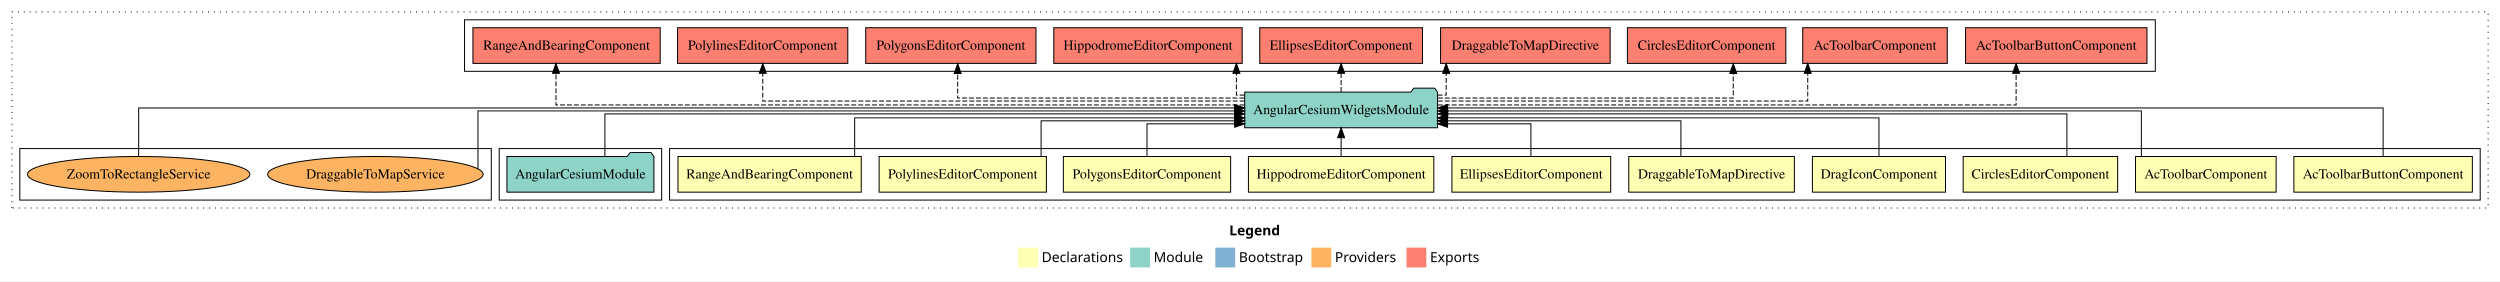
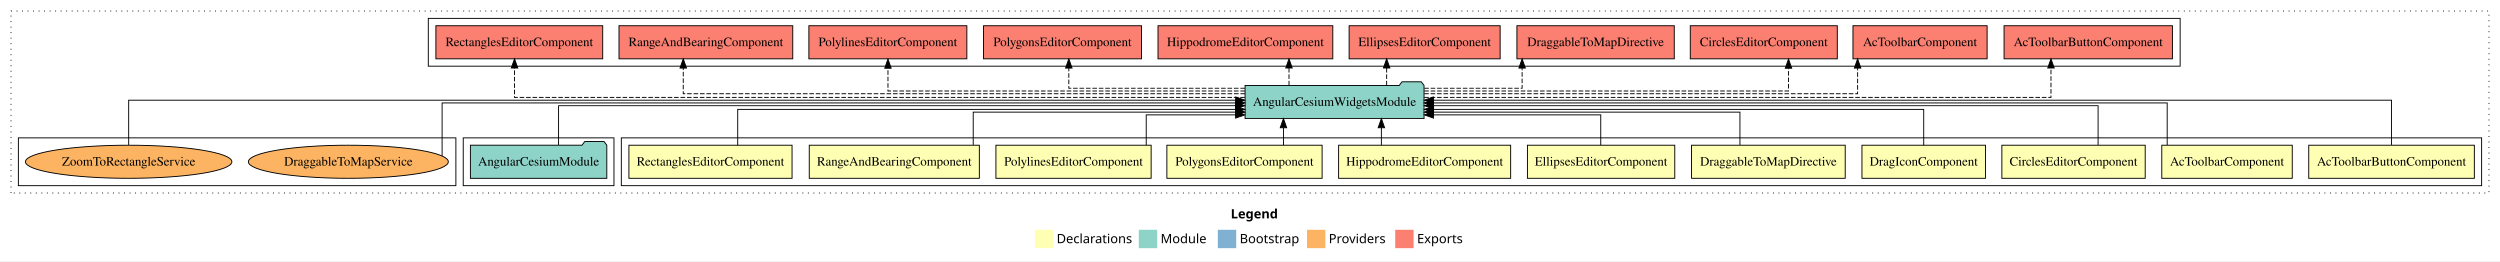
- <svg xmlns="http://www.w3.org/2000/svg" width="2524pt" height="284pt" viewBox="0.00 0.00 2524.00 284.00">
+ <svg xmlns="http://www.w3.org/2000/svg" width="2720pt" height="284pt" viewBox="0.00 0.00 2720.00 284.00">
  <g id="graph0" class="graph" transform="scale(1 1) rotate(0) translate(4 280)">
-     <polygon fill="#ffffff" stroke="transparent" points="-4,4 -4,-280 2520,-280 2520,4 -4,4" />
-     <text text-anchor="start" x="1237.009" y="-42.4" font-family="sans-serif" font-weight="bold" font-size="14.00" fill="#000000">Legend</text>
-     <polygon fill="#ffffb3" stroke="transparent" points="1024,-10 1024,-30 1044,-30 1044,-10 1024,-10" />
-     <text text-anchor="start" x="1047.629" y="-15.4" font-family="sans-serif" font-size="14.00" fill="#000000">  Declarations</text>
-     <polygon fill="#8dd3c7" stroke="transparent" points="1137,-10 1137,-30 1157,-30 1157,-10 1137,-10" />
-     <text text-anchor="start" x="1160.725" y="-15.4" font-family="sans-serif" font-size="14.00" fill="#000000">  Module</text>
-     <polygon fill="#80b1d3" stroke="transparent" points="1223,-10 1223,-30 1243,-30 1243,-10 1223,-10" />
-     <text text-anchor="start" x="1246.781" y="-15.4" font-family="sans-serif" font-size="14.00" fill="#000000">  Bootstrap</text>
-     <polygon fill="#fdb462" stroke="transparent" points="1320,-10 1320,-30 1340,-30 1340,-10 1320,-10" />
-     <text text-anchor="start" x="1343.673" y="-15.4" font-family="sans-serif" font-size="14.00" fill="#000000">  Providers</text>
-     <polygon fill="#fb8072" stroke="transparent" points="1416,-10 1416,-30 1436,-30 1436,-10 1416,-10" />
-     <text text-anchor="start" x="1439.726" y="-15.4" font-family="sans-serif" font-size="14.00" fill="#000000">  Exports</text>
+     <polygon fill="#ffffff" stroke="transparent" points="-4,4 -4,-280 2716,-280 2716,4 -4,4" />
+     <text text-anchor="start" x="1335.009" y="-42.4" font-family="sans-serif" font-weight="bold" font-size="14.00" fill="#000000">Legend</text>
+     <polygon fill="#ffffb3" stroke="transparent" points="1122,-10 1122,-30 1142,-30 1142,-10 1122,-10" />
+     <text text-anchor="start" x="1145.629" y="-15.4" font-family="sans-serif" font-size="14.00" fill="#000000">  Declarations</text>
+     <polygon fill="#8dd3c7" stroke="transparent" points="1235,-10 1235,-30 1255,-30 1255,-10 1235,-10" />
+     <text text-anchor="start" x="1258.725" y="-15.4" font-family="sans-serif" font-size="14.00" fill="#000000">  Module</text>
+     <polygon fill="#80b1d3" stroke="transparent" points="1321,-10 1321,-30 1341,-30 1341,-10 1321,-10" />
+     <text text-anchor="start" x="1344.781" y="-15.4" font-family="sans-serif" font-size="14.00" fill="#000000">  Bootstrap</text>
+     <polygon fill="#fdb462" stroke="transparent" points="1418,-10 1418,-30 1438,-30 1438,-10 1418,-10" />
+     <text text-anchor="start" x="1441.673" y="-15.4" font-family="sans-serif" font-size="14.00" fill="#000000">  Providers</text>
+     <polygon fill="#fb8072" stroke="transparent" points="1514,-10 1514,-30 1534,-30 1534,-10 1514,-10" />
+     <text text-anchor="start" x="1537.726" y="-15.4" font-family="sans-serif" font-size="14.00" fill="#000000">  Exports</text>
    <g id="clust1" class="cluster">
-       <polygon fill="none" stroke="#000000" stroke-dasharray="1,5" points="8,-70 8,-268 2508,-268 2508,-70 8,-70" />
+       <polygon fill="none" stroke="#000000" stroke-dasharray="1,5" points="8,-70 8,-268 2704,-268 2704,-70 8,-70" />
    </g>
    <g id="clust2" class="cluster">
-       <polygon fill="none" stroke="#000000" points="672,-78 672,-130 2500,-130 2500,-78 672,-78" />
-     </g>
-     <g id="clust13" class="cluster">
+       <polygon fill="none" stroke="#000000" points="672,-78 672,-130 2696,-130 2696,-78 672,-78" />
+     </g>
+     <g id="clust14" class="cluster">
      <polygon fill="none" stroke="#000000" points="500,-78 500,-130 664,-130 664,-78 500,-78" />
    </g>
-     <g id="clust14" class="cluster">
-       <polygon fill="none" stroke="#000000" points="465,-208 465,-260 2172,-260 2172,-208 465,-208" />
-     </g>
-     <g id="clust16" class="cluster">
+     <g id="clust15" class="cluster">
+       <polygon fill="none" stroke="#000000" points="462,-208 462,-260 2368,-260 2368,-208 462,-208" />
+     </g>
+     <g id="clust17" class="cluster">
      <polygon fill="none" stroke="#000000" points="16,-78 16,-130 492,-130 492,-78 16,-78" />
    </g>
    <g id="node1" class="node">
-       <polygon fill="#ffffb3" stroke="#000000" points="2492.09,-122 2311.91,-122 2311.91,-86 2492.09,-86 2492.09,-122" />
-       <text text-anchor="middle" x="2402" y="-99.8" font-family="Times,serif" font-size="14.00" fill="#000000">AcToolbarButtonComponent</text>
+       <polygon fill="#ffffb3" stroke="#000000" points="2688.09,-122 2507.91,-122 2507.91,-86 2688.09,-86 2688.09,-122" />
+       <text text-anchor="middle" x="2598" y="-99.8" font-family="Times,serif" font-size="14.00" fill="#000000">AcToolbarButtonComponent</text>
+     </g>
+     <g id="node12" class="node">
+       <polygon fill="#8dd3c7" stroke="#000000" points="1545.354,-187 1542.354,-191 1521.354,-191 1518.354,-187 1350.646,-187 1350.646,-151 1545.354,-151 1545.354,-187" />
+       <text text-anchor="middle" x="1448" y="-164.8" font-family="Times,serif" font-size="14.00" fill="#000000">AngularCesiumWidgetsModule</text>
+     </g>
+     <g id="edge1" class="edge">
+       <path fill="none" stroke="#000000" d="M2598,-122.308C2598,-142.145 2598,-171 2598,-171 2598,-171 1555.552,-171 1555.552,-171" />
+       <polygon fill="#000000" stroke="#000000" points="1555.552,-167.5 1545.552,-171 1555.552,-174.5 1555.552,-167.5" />
+     </g>
+     <g id="node2" class="node">
+       <polygon fill="#ffffb3" stroke="#000000" points="2489.972,-122 2348.028,-122 2348.028,-86 2489.972,-86 2489.972,-122" />
+       <text text-anchor="middle" x="2419" y="-99.8" font-family="Times,serif" font-size="14.00" fill="#000000">AcToolbarComponent</text>
+     </g>
+     <g id="edge2" class="edge">
+       <path fill="none" stroke="#000000" d="M2353.905,-122.169C2353.905,-141.09 2353.905,-168 2353.905,-168 2353.905,-168 1555.378,-168 1555.378,-168" />
+       <polygon fill="#000000" stroke="#000000" points="1555.378,-164.5 1545.378,-168 1555.378,-171.5 1555.378,-164.5" />
+     </g>
+     <g id="node3" class="node">
+       <polygon fill="#ffffb3" stroke="#000000" points="2329.979,-122 2174.021,-122 2174.021,-86 2329.979,-86 2329.979,-122" />
+       <text text-anchor="middle" x="2252" y="-99.8" font-family="Times,serif" font-size="14.00" fill="#000000">CirclesEditorComponent</text>
+     </g>
+     <g id="edge3" class="edge">
+       <path fill="none" stroke="#000000" d="M2278.728,-122.302C2278.728,-140.27 2278.728,-165 2278.728,-165 2278.728,-165 1555.738,-165 1555.738,-165" />
+       <polygon fill="#000000" stroke="#000000" points="1555.738,-161.5 1545.738,-165 1555.738,-168.5 1555.738,-161.5" />
+     </g>
+     <g id="node4" class="node">
+       <polygon fill="#ffffb3" stroke="#000000" points="2156.189,-122 2021.811,-122 2021.811,-86 2156.189,-86 2156.189,-122" />
+       <text text-anchor="middle" x="2089" y="-99.8" font-family="Times,serif" font-size="14.00" fill="#000000">DragIconComponent</text>
+     </g>
+     <g id="edge4" class="edge">
+       <path fill="none" stroke="#000000" d="M2089,-122.035C2089,-138.734 2089,-161 2089,-161 2089,-161 1555.703,-161 1555.703,-161" />
+       <polygon fill="#000000" stroke="#000000" points="1555.703,-157.5 1545.703,-161 1555.703,-164.5 1555.703,-157.5" />
+     </g>
+     <g id="node5" class="node">
+       <polygon fill="#ffffb3" stroke="#000000" points="2003.597,-122 1836.403,-122 1836.403,-86 2003.597,-86 2003.597,-122" />
+       <text text-anchor="middle" x="1920" y="-99.8" font-family="Times,serif" font-size="14.00" fill="#000000">DraggableToMapDirective</text>
+     </g>
+     <g id="edge5" class="edge">
+       <path fill="none" stroke="#000000" d="M1889.048,-122.282C1889.048,-137.948 1889.048,-158 1889.048,-158 1889.048,-158 1555.609,-158 1555.609,-158" />
+       <polygon fill="#000000" stroke="#000000" points="1555.609,-154.5 1545.609,-158 1555.609,-161.5 1555.609,-154.5" />
+     </g>
+     <g id="node6" class="node">
+       <polygon fill="#ffffb3" stroke="#000000" points="1818.155,-122 1657.845,-122 1657.845,-86 1818.155,-86 1818.155,-122" />
+       <text text-anchor="middle" x="1738" y="-99.8" font-family="Times,serif" font-size="14.00" fill="#000000">EllipsesEditorComponent</text>
+     </g>
+     <g id="edge6" class="edge">
+       <path fill="none" stroke="#000000" d="M1737.61,-122.124C1737.61,-136.783 1737.61,-155 1737.61,-155 1737.61,-155 1555.645,-155 1555.645,-155" />
+       <polygon fill="#000000" stroke="#000000" points="1555.645,-151.5 1545.645,-155 1555.645,-158.5 1555.645,-151.5" />
+     </g>
+     <g id="node7" class="node">
+       <polygon fill="#ffffb3" stroke="#000000" points="1639.59,-122 1452.41,-122 1452.41,-86 1639.59,-86 1639.59,-122" />
+       <text text-anchor="middle" x="1546" y="-99.8" font-family="Times,serif" font-size="14.00" fill="#000000">HippodromeEditorComponent</text>
+     </g>
+     <g id="edge7" class="edge">
+       <path fill="none" stroke="#000000" d="M1498.941,-122.106C1498.941,-122.106 1498.941,-140.991 1498.941,-140.991" />
+       <polygon fill="#000000" stroke="#000000" points="1495.441,-140.991 1498.941,-150.991 1502.441,-140.991 1495.441,-140.991" />
+     </g>
+     <g id="node8" class="node">
+       <polygon fill="#ffffb3" stroke="#000000" points="1434.445,-122 1265.555,-122 1265.555,-86 1434.445,-86 1434.445,-122" />
+       <text text-anchor="middle" x="1350" y="-99.8" font-family="Times,serif" font-size="14.00" fill="#000000">PolygonsEditorComponent</text>
+     </g>
+     <g id="edge8" class="edge">
+       <path fill="none" stroke="#000000" d="M1392.398,-122.106C1392.398,-122.106 1392.398,-140.991 1392.398,-140.991" />
+       <polygon fill="#000000" stroke="#000000" points="1388.898,-140.991 1392.398,-150.991 1395.898,-140.991 1388.898,-140.991" />
+     </g>
+     <g id="node9" class="node">
+       <polygon fill="#ffffb3" stroke="#000000" points="1248.441,-122 1079.559,-122 1079.559,-86 1248.441,-86 1248.441,-122" />
+       <text text-anchor="middle" x="1164" y="-99.8" font-family="Times,serif" font-size="14.00" fill="#000000">PolylinesEditorComponent</text>
+     </g>
+     <g id="edge9" class="edge">
+       <path fill="none" stroke="#000000" d="M1243.096,-122.124C1243.096,-136.783 1243.096,-155 1243.096,-155 1243.096,-155 1340.349,-155 1340.349,-155" />
+       <polygon fill="#000000" stroke="#000000" points="1340.349,-158.5 1350.349,-155 1340.349,-151.5 1340.349,-158.5" />
+     </g>
+     <g id="node10" class="node">
+       <polygon fill="#ffffb3" stroke="#000000" points="1061.522,-122 876.478,-122 876.478,-86 1061.522,-86 1061.522,-122" />
+       <text text-anchor="middle" x="969" y="-99.8" font-family="Times,serif" font-size="14.00" fill="#000000">RangeAndBearingComponent</text>
+     </g>
+     <g id="edge10" class="edge">
+       <path fill="none" stroke="#000000" d="M1054.866,-122.282C1054.866,-137.948 1054.866,-158 1054.866,-158 1054.866,-158 1340.568,-158 1340.568,-158" />
+       <polygon fill="#000000" stroke="#000000" points="1340.568,-161.5 1350.568,-158 1340.568,-154.5 1340.568,-161.5" />
    </g>
    <g id="node11" class="node">
-       <polygon fill="#8dd3c7" stroke="#000000" points="1447.354,-187 1444.354,-191 1423.354,-191 1420.354,-187 1252.646,-187 1252.646,-151 1447.354,-151 1447.354,-187" />
-       <text text-anchor="middle" x="1350" y="-164.8" font-family="Times,serif" font-size="14.00" fill="#000000">AngularCesiumWidgetsModule</text>
-     </g>
-     <g id="edge1" class="edge">
-       <path fill="none" stroke="#000000" d="M2402,-122.308C2402,-142.145 2402,-171 2402,-171 2402,-171 1457.554,-171 1457.554,-171" />
-       <polygon fill="#000000" stroke="#000000" points="1457.554,-167.5 1447.554,-171 1457.554,-174.5 1457.554,-167.5" />
-     </g>
-     <g id="node2" class="node">
-       <polygon fill="#ffffb3" stroke="#000000" points="2293.972,-122 2152.028,-122 2152.028,-86 2293.972,-86 2293.972,-122" />
-       <text text-anchor="middle" x="2223" y="-99.8" font-family="Times,serif" font-size="14.00" fill="#000000">AcToolbarComponent</text>
-     </g>
-     <g id="edge2" class="edge">
-       <path fill="none" stroke="#000000" d="M2157.905,-122.169C2157.905,-141.09 2157.905,-168 2157.905,-168 2157.905,-168 1457.452,-168 1457.452,-168" />
-       <polygon fill="#000000" stroke="#000000" points="1457.452,-164.5 1447.452,-168 1457.452,-171.5 1457.452,-164.5" />
-     </g>
-     <g id="node3" class="node">
-       <polygon fill="#ffffb3" stroke="#000000" points="2133.979,-122 1978.021,-122 1978.021,-86 2133.979,-86 2133.979,-122" />
-       <text text-anchor="middle" x="2056" y="-99.8" font-family="Times,serif" font-size="14.00" fill="#000000">CirclesEditorComponent</text>
-     </g>
-     <g id="edge3" class="edge">
-       <path fill="none" stroke="#000000" d="M2082.728,-122.302C2082.728,-140.27 2082.728,-165 2082.728,-165 2082.728,-165 1457.679,-165 1457.679,-165" />
-       <polygon fill="#000000" stroke="#000000" points="1457.679,-161.5 1447.679,-165 1457.679,-168.5 1457.679,-161.5" />
-     </g>
-     <g id="node4" class="node">
-       <polygon fill="#ffffb3" stroke="#000000" points="1960.189,-122 1825.811,-122 1825.811,-86 1960.189,-86 1960.189,-122" />
-       <text text-anchor="middle" x="1893" y="-99.8" font-family="Times,serif" font-size="14.00" fill="#000000">DragIconComponent</text>
-     </g>
-     <g id="edge4" class="edge">
-       <path fill="none" stroke="#000000" d="M1893,-122.035C1893,-138.734 1893,-161 1893,-161 1893,-161 1457.391,-161 1457.391,-161" />
-       <polygon fill="#000000" stroke="#000000" points="1457.391,-157.5 1447.391,-161 1457.391,-164.5 1457.391,-157.5" />
-     </g>
-     <g id="node5" class="node">
-       <polygon fill="#ffffb3" stroke="#000000" points="1807.597,-122 1640.403,-122 1640.403,-86 1807.597,-86 1807.597,-122" />
-       <text text-anchor="middle" x="1724" y="-99.8" font-family="Times,serif" font-size="14.00" fill="#000000">DraggableToMapDirective</text>
-     </g>
-     <g id="edge5" class="edge">
-       <path fill="none" stroke="#000000" d="M1693.048,-122.282C1693.048,-137.948 1693.048,-158 1693.048,-158 1693.048,-158 1457.386,-158 1457.386,-158" />
-       <polygon fill="#000000" stroke="#000000" points="1457.386,-154.5 1447.386,-158 1457.386,-161.5 1457.386,-154.5" />
-     </g>
-     <g id="node6" class="node">
-       <polygon fill="#ffffb3" stroke="#000000" points="1622.155,-122 1461.845,-122 1461.845,-86 1622.155,-86 1622.155,-122" />
-       <text text-anchor="middle" x="1542" y="-99.8" font-family="Times,serif" font-size="14.00" fill="#000000">EllipsesEditorComponent</text>
-     </g>
-     <g id="edge6" class="edge">
-       <path fill="none" stroke="#000000" d="M1541.61,-122.124C1541.61,-136.783 1541.61,-155 1541.61,-155 1541.61,-155 1457.489,-155 1457.489,-155" />
-       <polygon fill="#000000" stroke="#000000" points="1457.489,-151.5 1447.489,-155 1457.489,-158.5 1457.489,-151.5" />
-     </g>
-     <g id="node7" class="node">
-       <polygon fill="#ffffb3" stroke="#000000" points="1443.59,-122 1256.41,-122 1256.41,-86 1443.59,-86 1443.59,-122" />
-       <text text-anchor="middle" x="1350" y="-99.8" font-family="Times,serif" font-size="14.00" fill="#000000">HippodromeEditorComponent</text>
-     </g>
-     <g id="edge7" class="edge">
-       <path fill="none" stroke="#000000" d="M1350,-122.106C1350,-122.106 1350,-140.991 1350,-140.991" />
-       <polygon fill="#000000" stroke="#000000" points="1346.5,-140.991 1350,-150.991 1353.5,-140.991 1346.5,-140.991" />
-     </g>
-     <g id="node8" class="node">
-       <polygon fill="#ffffb3" stroke="#000000" points="1238.445,-122 1069.555,-122 1069.555,-86 1238.445,-86 1238.445,-122" />
-       <text text-anchor="middle" x="1154" y="-99.8" font-family="Times,serif" font-size="14.00" fill="#000000">PolygonsEditorComponent</text>
-     </g>
-     <g id="edge8" class="edge">
-       <path fill="none" stroke="#000000" d="M1154,-122.124C1154,-136.783 1154,-155 1154,-155 1154,-155 1242.574,-155 1242.574,-155" />
-       <polygon fill="#000000" stroke="#000000" points="1242.574,-158.5 1252.574,-155 1242.574,-151.5 1242.574,-158.5" />
-     </g>
-     <g id="node9" class="node">
-       <polygon fill="#ffffb3" stroke="#000000" points="1052.441,-122 883.559,-122 883.559,-86 1052.441,-86 1052.441,-122" />
-       <text text-anchor="middle" x="968" y="-99.8" font-family="Times,serif" font-size="14.00" fill="#000000">PolylinesEditorComponent</text>
-     </g>
-     <g id="edge9" class="edge">
-       <path fill="none" stroke="#000000" d="M1047.096,-122.282C1047.096,-137.948 1047.096,-158 1047.096,-158 1047.096,-158 1242.492,-158 1242.492,-158" />
-       <polygon fill="#000000" stroke="#000000" points="1242.492,-161.5 1252.492,-158 1242.492,-154.5 1242.492,-161.5" />
-     </g>
-     <g id="node10" class="node">
-       <polygon fill="#ffffb3" stroke="#000000" points="865.522,-122 680.478,-122 680.478,-86 865.522,-86 865.522,-122" />
-       <text text-anchor="middle" x="773" y="-99.8" font-family="Times,serif" font-size="14.00" fill="#000000">RangeAndBearingComponent</text>
-     </g>
-     <g id="edge10" class="edge">
-       <path fill="none" stroke="#000000" d="M858.866,-122.035C858.866,-138.734 858.866,-161 858.866,-161 858.866,-161 1242.38,-161 1242.38,-161" />
-       <polygon fill="#000000" stroke="#000000" points="1242.38,-164.5 1252.38,-161 1242.38,-157.5 1242.38,-164.5" />
+       <polygon fill="#ffffb3" stroke="#000000" points="857.748,-122 680.252,-122 680.252,-86 857.748,-86 857.748,-122" />
+       <text text-anchor="middle" x="769" y="-99.8" font-family="Times,serif" font-size="14.00" fill="#000000">RectanglesEditorComponent</text>
+     </g>
+     <g id="edge11" class="edge">
+       <path fill="none" stroke="#000000" d="M798.625,-122.035C798.625,-138.734 798.625,-161 798.625,-161 798.625,-161 1340.431,-161 1340.431,-161" />
+       <polygon fill="#000000" stroke="#000000" points="1340.431,-164.5 1350.431,-161 1340.431,-157.5 1340.431,-164.5" />
+     </g>
+     <g id="node14" class="node">
+       <polygon fill="#fb8072" stroke="#000000" points="2359.59,-252 2176.41,-252 2176.41,-216 2359.59,-216 2359.59,-252" />
+       <text text-anchor="middle" x="2268" y="-229.8" font-family="Times,serif" font-size="14.00" fill="#000000">AcToolbarButtonComponent </text>
+     </g>
+     <g id="edge13" class="edge">
+       <path fill="none" stroke="#000000" stroke-dasharray="5,2" d="M1545.537,-174C1754.687,-174 2227.467,-174 2227.467,-174 2227.467,-174 2227.467,-205.998 2227.467,-205.998" />
+       <polygon fill="#000000" stroke="#000000" points="2223.967,-205.998 2227.467,-215.998 2230.967,-205.998 2223.967,-205.998" />
+     </g>
+     <g id="node15" class="node">
+       <polygon fill="#fb8072" stroke="#000000" points="2157.973,-252 2012.027,-252 2012.027,-216 2157.973,-216 2157.973,-252" />
+       <text text-anchor="middle" x="2085" y="-229.8" font-family="Times,serif" font-size="14.00" fill="#000000">AcToolbarComponent </text>
+     </g>
+     <g id="edge14" class="edge">
+       <path fill="none" stroke="#000000" stroke-dasharray="5,2" d="M1545.506,-178C1708.13,-178 2017.085,-178 2017.085,-178 2017.085,-178 2017.085,-205.973 2017.085,-205.973" />
+       <polygon fill="#000000" stroke="#000000" points="2013.585,-205.973 2017.085,-215.973 2020.585,-205.973 2013.585,-205.973" />
+     </g>
+     <g id="node16" class="node">
+       <polygon fill="#fb8072" stroke="#000000" points="1994.98,-252 1835.02,-252 1835.02,-216 1994.98,-216 1994.98,-252" />
+       <text text-anchor="middle" x="1915" y="-229.8" font-family="Times,serif" font-size="14.00" fill="#000000">CirclesEditorComponent </text>
+     </g>
+     <g id="edge15" class="edge">
+       <path fill="none" stroke="#000000" stroke-dasharray="5,2" d="M1545.578,-181C1689.513,-181 1941.894,-181 1941.894,-181 1941.894,-181 1941.894,-205.76 1941.894,-205.76" />
+       <polygon fill="#000000" stroke="#000000" points="1938.394,-205.76 1941.894,-215.76 1945.394,-205.76 1938.394,-205.76" />
+     </g>
+     <g id="node17" class="node">
+       <polygon fill="#fb8072" stroke="#000000" points="1817.596,-252 1646.404,-252 1646.404,-216 1817.596,-216 1817.596,-252" />
+       <text text-anchor="middle" x="1732" y="-229.8" font-family="Times,serif" font-size="14.00" fill="#000000">DraggableToMapDirective </text>
+     </g>
+     <g id="edge16" class="edge">
+       <path fill="none" stroke="#000000" stroke-dasharray="5,2" d="M1545.549,-184C1598.014,-184 1652.062,-184 1652.062,-184 1652.062,-184 1652.062,-205.949 1652.062,-205.949" />
+       <polygon fill="#000000" stroke="#000000" points="1648.562,-205.949 1652.062,-215.949 1655.562,-205.949 1648.562,-205.949" />
+     </g>
+     <g id="node18" class="node">
+       <polygon fill="#fb8072" stroke="#000000" points="1628.155,-252 1463.845,-252 1463.845,-216 1628.155,-216 1628.155,-252" />
+       <text text-anchor="middle" x="1546" y="-229.8" font-family="Times,serif" font-size="14.00" fill="#000000">EllipsesEditorComponent </text>
+     </g>
+     <g id="edge17" class="edge">
+       <path fill="none" stroke="#000000" stroke-dasharray="5,2" d="M1504.675,-187.106C1504.675,-187.106 1504.675,-205.991 1504.675,-205.991" />
+       <polygon fill="#000000" stroke="#000000" points="1501.175,-205.991 1504.675,-215.991 1508.175,-205.991 1501.175,-205.991" />
+     </g>
+     <g id="node19" class="node">
+       <polygon fill="#fb8072" stroke="#000000" points="1446.09,-252 1255.91,-252 1255.91,-216 1446.09,-216 1446.09,-252" />
+       <text text-anchor="middle" x="1351" y="-229.8" font-family="Times,serif" font-size="14.00" fill="#000000">HippodromeEditorComponent </text>
+     </g>
+     <g id="edge18" class="edge">
+       <path fill="none" stroke="#000000" stroke-dasharray="5,2" d="M1398.434,-187.106C1398.434,-187.106 1398.434,-205.991 1398.434,-205.991" />
+       <polygon fill="#000000" stroke="#000000" points="1394.934,-205.991 1398.434,-215.991 1401.934,-205.991 1394.934,-205.991" />
+     </g>
+     <g id="node20" class="node">
+       <polygon fill="#fb8072" stroke="#000000" points="1237.945,-252 1066.055,-252 1066.055,-216 1237.945,-216 1237.945,-252" />
+       <text text-anchor="middle" x="1152" y="-229.8" font-family="Times,serif" font-size="14.00" fill="#000000">PolygonsEditorComponent </text>
+     </g>
+     <g id="edge19" class="edge">
+       <path fill="none" stroke="#000000" stroke-dasharray="5,2" d="M1350.519,-184C1266.583,-184 1158.876,-184 1158.876,-184 1158.876,-184 1158.876,-205.949 1158.876,-205.949" />
+       <polygon fill="#000000" stroke="#000000" points="1155.376,-205.949 1158.876,-215.949 1162.376,-205.949 1155.376,-205.949" />
+     </g>
+     <g id="node21" class="node">
+       <polygon fill="#fb8072" stroke="#000000" points="1047.94,-252 876.06,-252 876.06,-216 1047.94,-216 1047.94,-252" />
+       <text text-anchor="middle" x="962" y="-229.8" font-family="Times,serif" font-size="14.00" fill="#000000">PolylinesEditorComponent </text>
+     </g>
+     <g id="edge20" class="edge">
+       <path fill="none" stroke="#000000" stroke-dasharray="5,2" d="M1350.548,-181C1208.705,-181 962.105,-181 962.105,-181 962.105,-181 962.105,-205.76 962.105,-205.76" />
+       <polygon fill="#000000" stroke="#000000" points="958.605,-205.76 962.105,-215.76 965.605,-205.76 958.605,-205.76" />
+     </g>
+     <g id="node22" class="node">
+       <polygon fill="#fb8072" stroke="#000000" points="858.522,-252 669.478,-252 669.478,-216 858.522,-216 858.522,-252" />
+       <text text-anchor="middle" x="764" y="-229.8" font-family="Times,serif" font-size="14.00" fill="#000000">RangeAndBearingComponent </text>
+     </g>
+     <g id="edge21" class="edge">
+       <path fill="none" stroke="#000000" stroke-dasharray="5,2" d="M1350.584,-178C1156.349,-178 739.375,-178 739.375,-178 739.375,-178 739.375,-205.973 739.375,-205.973" />
+       <polygon fill="#000000" stroke="#000000" points="735.875,-205.973 739.375,-215.973 742.875,-205.973 735.875,-205.973" />
+     </g>
+     <g id="node23" class="node">
+       <polygon fill="#fb8072" stroke="#000000" points="651.748,-252 470.252,-252 470.252,-216 651.748,-216 651.748,-252" />
+       <text text-anchor="middle" x="561" y="-229.8" font-family="Times,serif" font-size="14.00" fill="#000000">RectanglesEditorComponent </text>
+     </g>
+     <g id="edge22" class="edge">
+       <path fill="none" stroke="#000000" stroke-dasharray="5,2" d="M1350.395,-174C1118.892,-174 555.808,-174 555.808,-174 555.808,-174 555.808,-205.998 555.808,-205.998" />
+       <polygon fill="#000000" stroke="#000000" points="552.308,-205.998 555.808,-215.998 559.308,-205.998 552.308,-205.998" />
    </g>
    <g id="node13" class="node">
-       <polygon fill="#fb8072" stroke="#000000" points="2163.59,-252 1980.41,-252 1980.41,-216 2163.59,-216 2163.59,-252" />
-       <text text-anchor="middle" x="2072" y="-229.8" font-family="Times,serif" font-size="14.00" fill="#000000">AcToolbarButtonComponent </text>
-     </g>
-     <g id="edge12" class="edge">
-       <path fill="none" stroke="#000000" stroke-dasharray="5,2" d="M1447.638,-174C1636.069,-174 2031.467,-174 2031.467,-174 2031.467,-174 2031.467,-205.998 2031.467,-205.998" />
-       <polygon fill="#000000" stroke="#000000" points="2027.967,-205.998 2031.467,-215.998 2034.967,-205.998 2027.967,-205.998" />
-     </g>
-     <g id="node14" class="node">
-       <polygon fill="#fb8072" stroke="#000000" points="1961.973,-252 1816.027,-252 1816.027,-216 1961.973,-216 1961.973,-252" />
-       <text text-anchor="middle" x="1889" y="-229.8" font-family="Times,serif" font-size="14.00" fill="#000000">AcToolbarComponent </text>
-     </g>
-     <g id="edge13" class="edge">
-       <path fill="none" stroke="#000000" stroke-dasharray="5,2" d="M1447.609,-178C1585.593,-178 1821.085,-178 1821.085,-178 1821.085,-178 1821.085,-205.973 1821.085,-205.973" />
-       <polygon fill="#000000" stroke="#000000" points="1817.585,-205.973 1821.085,-215.973 1824.585,-205.973 1817.585,-205.973" />
-     </g>
-     <g id="node15" class="node">
-       <polygon fill="#fb8072" stroke="#000000" points="1798.98,-252 1639.02,-252 1639.02,-216 1798.98,-216 1798.98,-252" />
-       <text text-anchor="middle" x="1719" y="-229.8" font-family="Times,serif" font-size="14.00" fill="#000000">CirclesEditorComponent </text>
-     </g>
-     <g id="edge14" class="edge">
-       <path fill="none" stroke="#000000" stroke-dasharray="5,2" d="M1447.607,-181C1564.835,-181 1745.894,-181 1745.894,-181 1745.894,-181 1745.894,-205.76 1745.894,-205.76" />
-       <polygon fill="#000000" stroke="#000000" points="1742.394,-205.76 1745.894,-215.76 1749.394,-205.76 1742.394,-205.76" />
-     </g>
-     <g id="node16" class="node">
-       <polygon fill="#fb8072" stroke="#000000" points="1621.596,-252 1450.404,-252 1450.404,-216 1621.596,-216 1621.596,-252" />
-       <text text-anchor="middle" x="1536" y="-229.8" font-family="Times,serif" font-size="14.00" fill="#000000">DraggableToMapDirective </text>
-     </g>
-     <g id="edge15" class="edge">
-       <path fill="none" stroke="#000000" stroke-dasharray="5,2" d="M1447.383,-184C1452.785,-184 1456.062,-184 1456.062,-184 1456.062,-184 1456.062,-205.949 1456.062,-205.949" />
-       <polygon fill="#000000" stroke="#000000" points="1452.562,-205.949 1456.062,-215.949 1459.562,-205.949 1452.562,-205.949" />
-     </g>
-     <g id="node17" class="node">
-       <polygon fill="#fb8072" stroke="#000000" points="1432.155,-252 1267.845,-252 1267.845,-216 1432.155,-216 1432.155,-252" />
-       <text text-anchor="middle" x="1350" y="-229.8" font-family="Times,serif" font-size="14.00" fill="#000000">EllipsesEditorComponent </text>
-     </g>
-     <g id="edge16" class="edge">
-       <path fill="none" stroke="#000000" stroke-dasharray="5,2" d="M1350,-187.106C1350,-187.106 1350,-205.991 1350,-205.991" />
-       <polygon fill="#000000" stroke="#000000" points="1346.5,-205.991 1350,-215.991 1353.5,-205.991 1346.5,-205.991" />
-     </g>
-     <g id="node18" class="node">
-       <polygon fill="#fb8072" stroke="#000000" points="1250.09,-252 1059.91,-252 1059.91,-216 1250.09,-216 1250.09,-252" />
-       <text text-anchor="middle" x="1155" y="-229.8" font-family="Times,serif" font-size="14.00" fill="#000000">HippodromeEditorComponent </text>
-     </g>
-     <g id="edge17" class="edge">
-       <path fill="none" stroke="#000000" stroke-dasharray="5,2" d="M1252.556,-184C1247.382,-184 1244.259,-184 1244.259,-184 1244.259,-184 1244.259,-205.949 1244.259,-205.949" />
-       <polygon fill="#000000" stroke="#000000" points="1240.759,-205.949 1244.259,-215.949 1247.759,-205.949 1240.759,-205.949" />
-     </g>
-     <g id="node19" class="node">
-       <polygon fill="#fb8072" stroke="#000000" points="1041.945,-252 870.055,-252 870.055,-216 1041.945,-216 1041.945,-252" />
-       <text text-anchor="middle" x="956" y="-229.8" font-family="Times,serif" font-size="14.00" fill="#000000">PolygonsEditorComponent </text>
-     </g>
-     <g id="edge18" class="edge">
-       <path fill="none" stroke="#000000" stroke-dasharray="5,2" d="M1252.312,-181C1137.63,-181 962.876,-181 962.876,-181 962.876,-181 962.876,-205.76 962.876,-205.76" />
-       <polygon fill="#000000" stroke="#000000" points="959.376,-205.76 962.876,-215.76 966.376,-205.76 959.376,-205.76" />
-     </g>
-     <g id="node20" class="node">
-       <polygon fill="#fb8072" stroke="#000000" points="851.94,-252 680.06,-252 680.06,-216 851.94,-216 851.94,-252" />
-       <text text-anchor="middle" x="766" y="-229.8" font-family="Times,serif" font-size="14.00" fill="#000000">PolylinesEditorComponent </text>
-     </g>
-     <g id="edge19" class="edge">
-       <path fill="none" stroke="#000000" stroke-dasharray="5,2" d="M1252.598,-178C1086.47,-178 766.105,-178 766.105,-178 766.105,-178 766.105,-205.973 766.105,-205.973" />
-       <polygon fill="#000000" stroke="#000000" points="762.605,-205.973 766.105,-215.973 769.605,-205.973 762.605,-205.973" />
-     </g>
-     <g id="node21" class="node">
-       <polygon fill="#fb8072" stroke="#000000" points="662.522,-252 473.478,-252 473.478,-216 662.522,-216 662.522,-252" />
-       <text text-anchor="middle" x="568" y="-229.8" font-family="Times,serif" font-size="14.00" fill="#000000">RangeAndBearingComponent </text>
-     </g>
-     <g id="edge20" class="edge">
-       <path fill="none" stroke="#000000" stroke-dasharray="5,2" d="M1252.402,-174C1040.521,-174 557.3,-174 557.3,-174 557.3,-174 557.3,-205.998 557.3,-205.998" />
-       <polygon fill="#000000" stroke="#000000" points="553.8,-205.998 557.3,-215.998 560.8,-205.998 553.8,-205.998" />
-     </g>
-     <g id="node12" class="node">
      <polygon fill="#8dd3c7" stroke="#000000" points="656.199,-122 653.199,-126 632.199,-126 629.199,-122 507.801,-122 507.801,-86 656.199,-86 656.199,-122" />
      <text text-anchor="middle" x="582" y="-99.8" font-family="Times,serif" font-size="14.00" fill="#000000">AngularCesiumModule</text>
    </g>
-     <g id="edge11" class="edge">
-       <path fill="none" stroke="#000000" d="M606.7,-122.302C606.7,-140.27 606.7,-165 606.7,-165 606.7,-165 1242.445,-165 1242.445,-165" />
-       <polygon fill="#000000" stroke="#000000" points="1242.445,-168.5 1252.445,-165 1242.445,-161.5 1242.445,-168.5" />
-     </g>
-     <g id="node22" class="node">
+     <g id="edge12" class="edge">
+       <path fill="none" stroke="#000000" d="M603.716,-122.302C603.716,-140.27 603.716,-165 603.716,-165 603.716,-165 1340.325,-165 1340.325,-165" />
+       <polygon fill="#000000" stroke="#000000" points="1340.325,-168.5 1350.325,-165 1340.325,-161.5 1340.325,-168.5" />
+     </g>
+     <g id="node24" class="node">
      <ellipse fill="#fdb462" stroke="#000000" cx="375" cy="-104" rx="108.769" ry="18" />
      <text text-anchor="middle" x="375" y="-99.8" font-family="Times,serif" font-size="14.00" fill="#000000">DraggableToMapService</text>
    </g>
-     <g id="edge21" class="edge">
-       <path fill="none" stroke="#000000" d="M478.562,-109.457C478.562,-124.934 478.562,-168 478.562,-168 478.562,-168 1242.572,-168 1242.572,-168" />
-       <polygon fill="#000000" stroke="#000000" points="1242.572,-171.5 1252.572,-168 1242.572,-164.5 1242.572,-171.5" />
-     </g>
-     <g id="node23" class="node">
+     <g id="edge23" class="edge">
+       <path fill="none" stroke="#000000" d="M477.005,-110.371C477.005,-126.559 477.005,-168 477.005,-168 477.005,-168 1340.452,-168 1340.452,-168" />
+       <polygon fill="#000000" stroke="#000000" points="1340.452,-171.5 1350.452,-168 1340.451,-164.5 1340.452,-171.5" />
+     </g>
+     <g id="node25" class="node">
      <ellipse fill="#fdb462" stroke="#000000" cx="136" cy="-104" rx="112.299" ry="18" />
      <text text-anchor="middle" x="136" y="-99.8" font-family="Times,serif" font-size="14.00" fill="#000000">ZoomToRectangleService</text>
    </g>
-     <g id="edge22" class="edge">
-       <path fill="none" stroke="#000000" d="M136,-122.308C136,-142.145 136,-171 136,-171 136,-171 1242.45,-171 1242.45,-171" />
-       <polygon fill="#000000" stroke="#000000" points="1242.45,-174.5 1252.45,-171 1242.45,-167.5 1242.45,-174.5" />
+     <g id="edge24" class="edge">
+       <path fill="none" stroke="#000000" d="M136,-122.308C136,-142.145 136,-171 136,-171 136,-171 1340.459,-171 1340.459,-171" />
+       <polygon fill="#000000" stroke="#000000" points="1340.459,-174.5 1350.459,-171 1340.459,-167.5 1340.459,-174.5" />
    </g>
  </g>
</svg>
